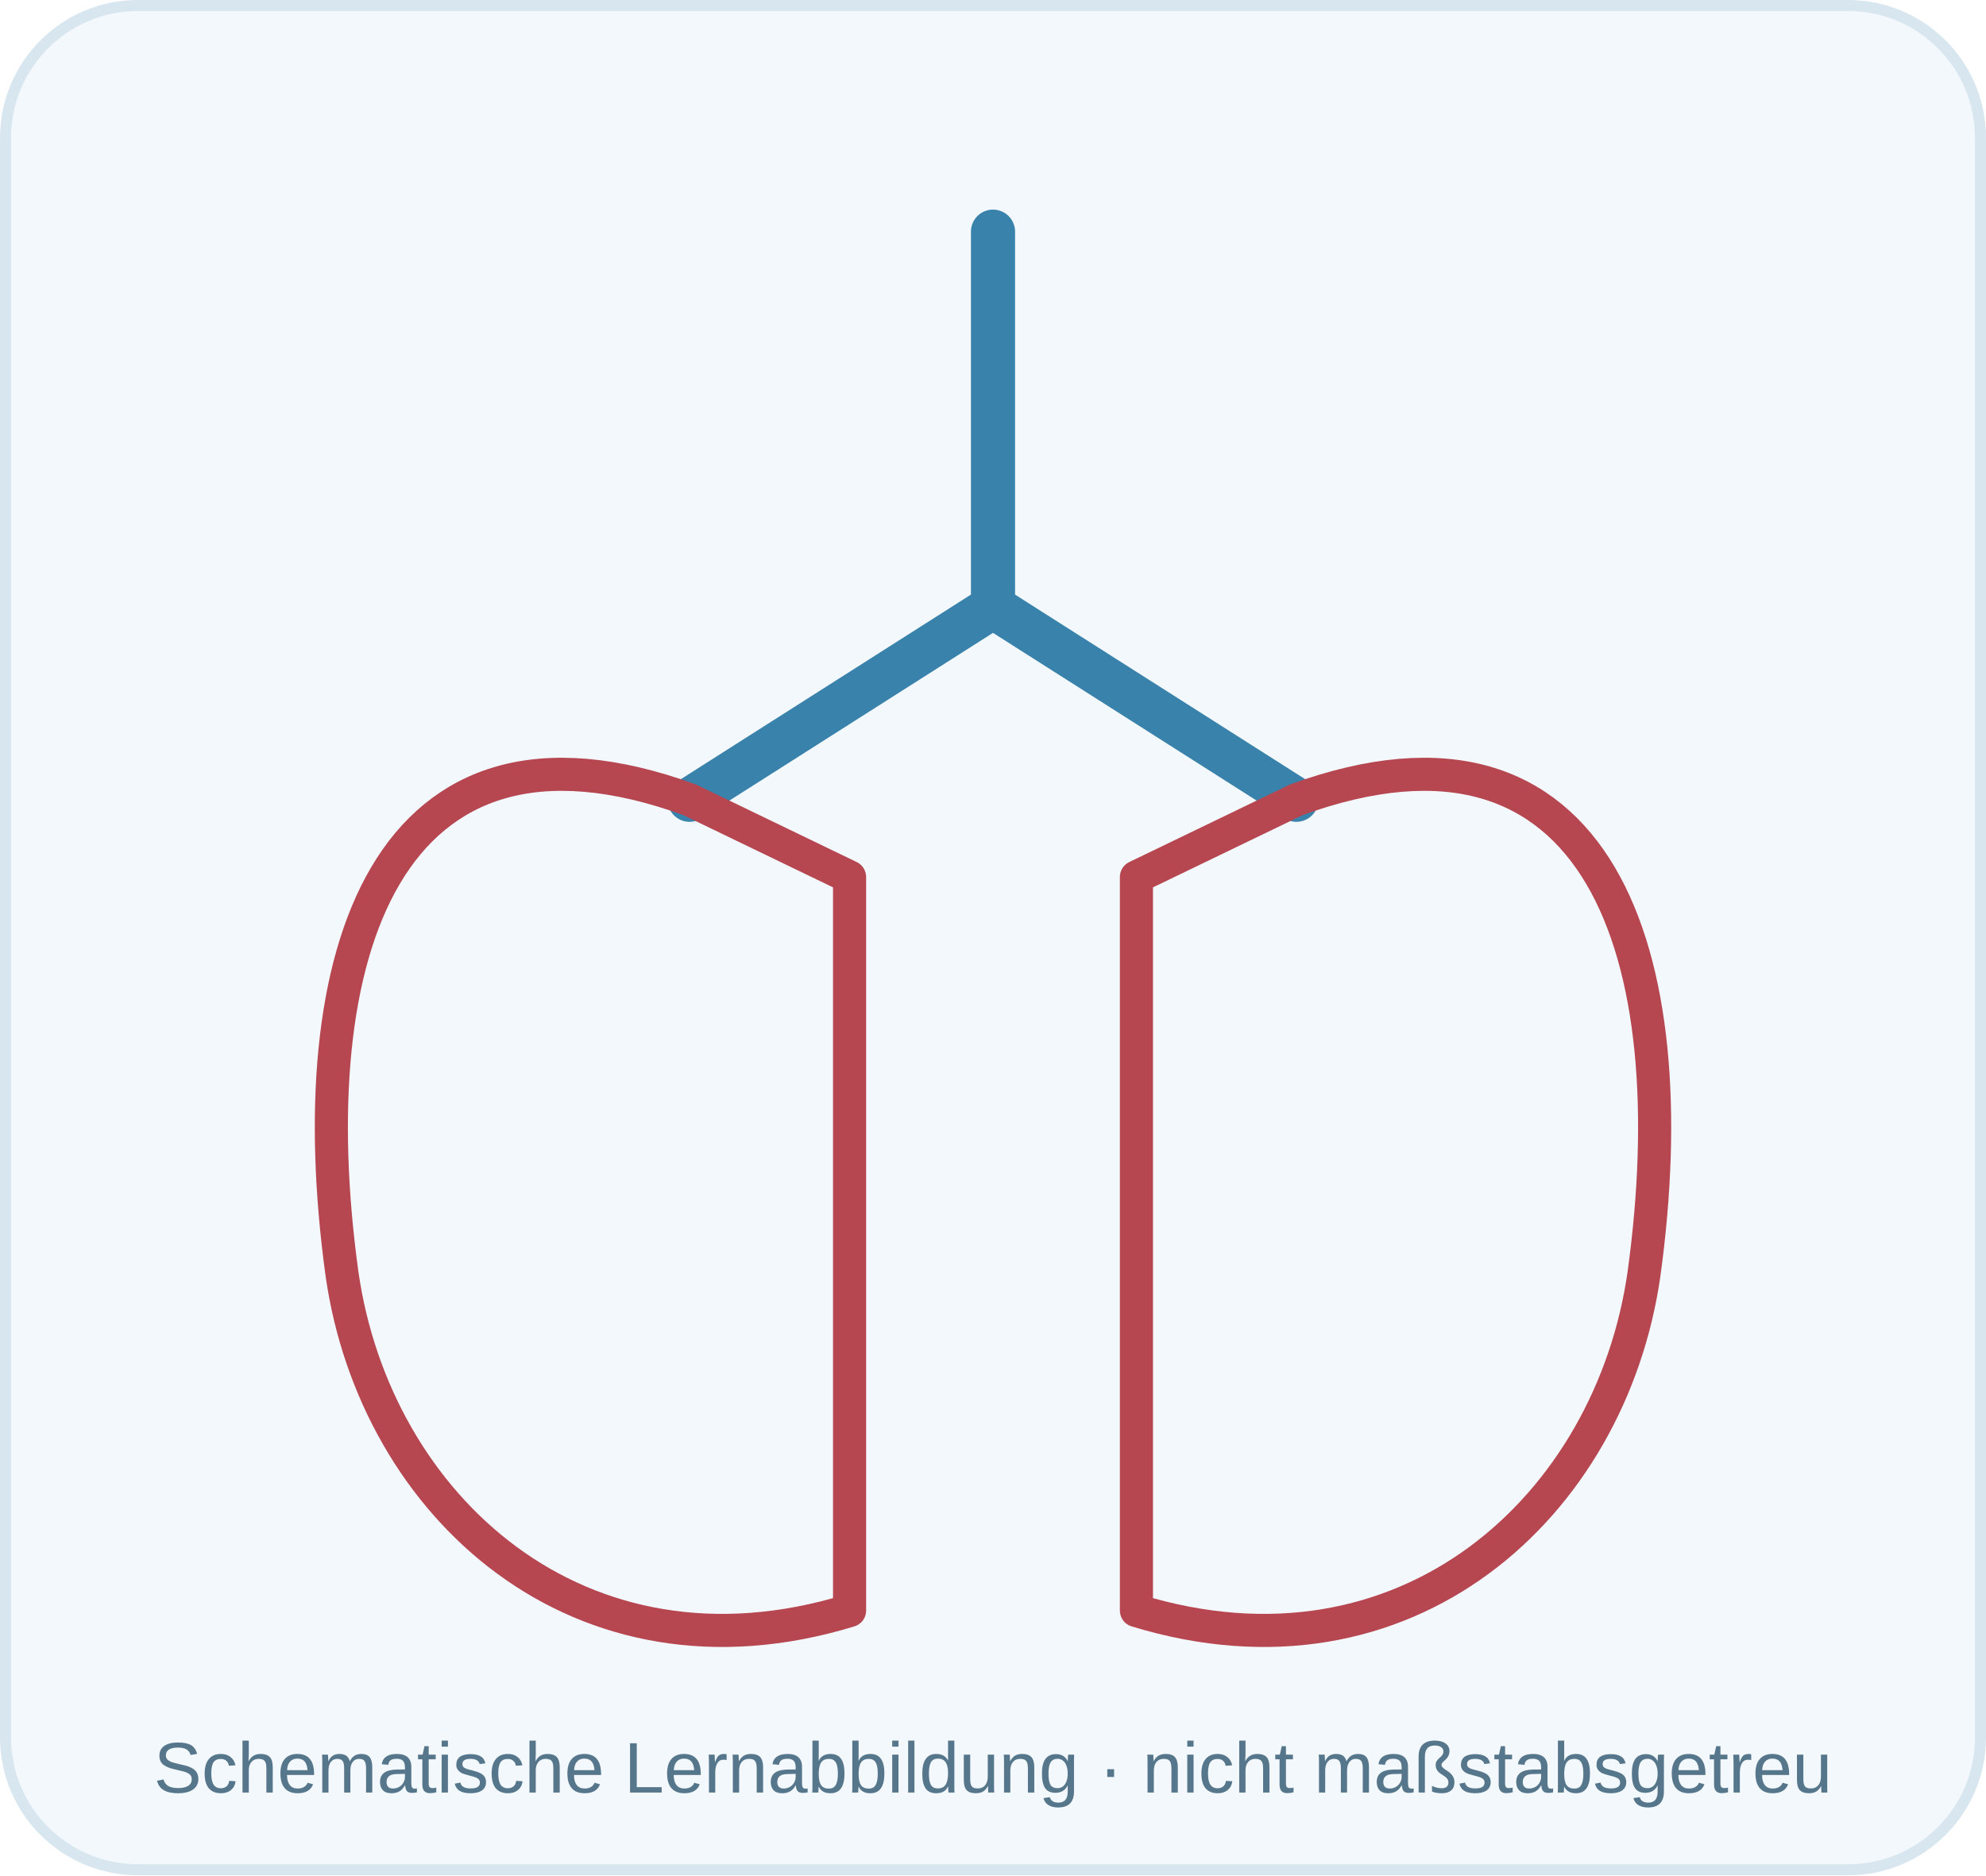
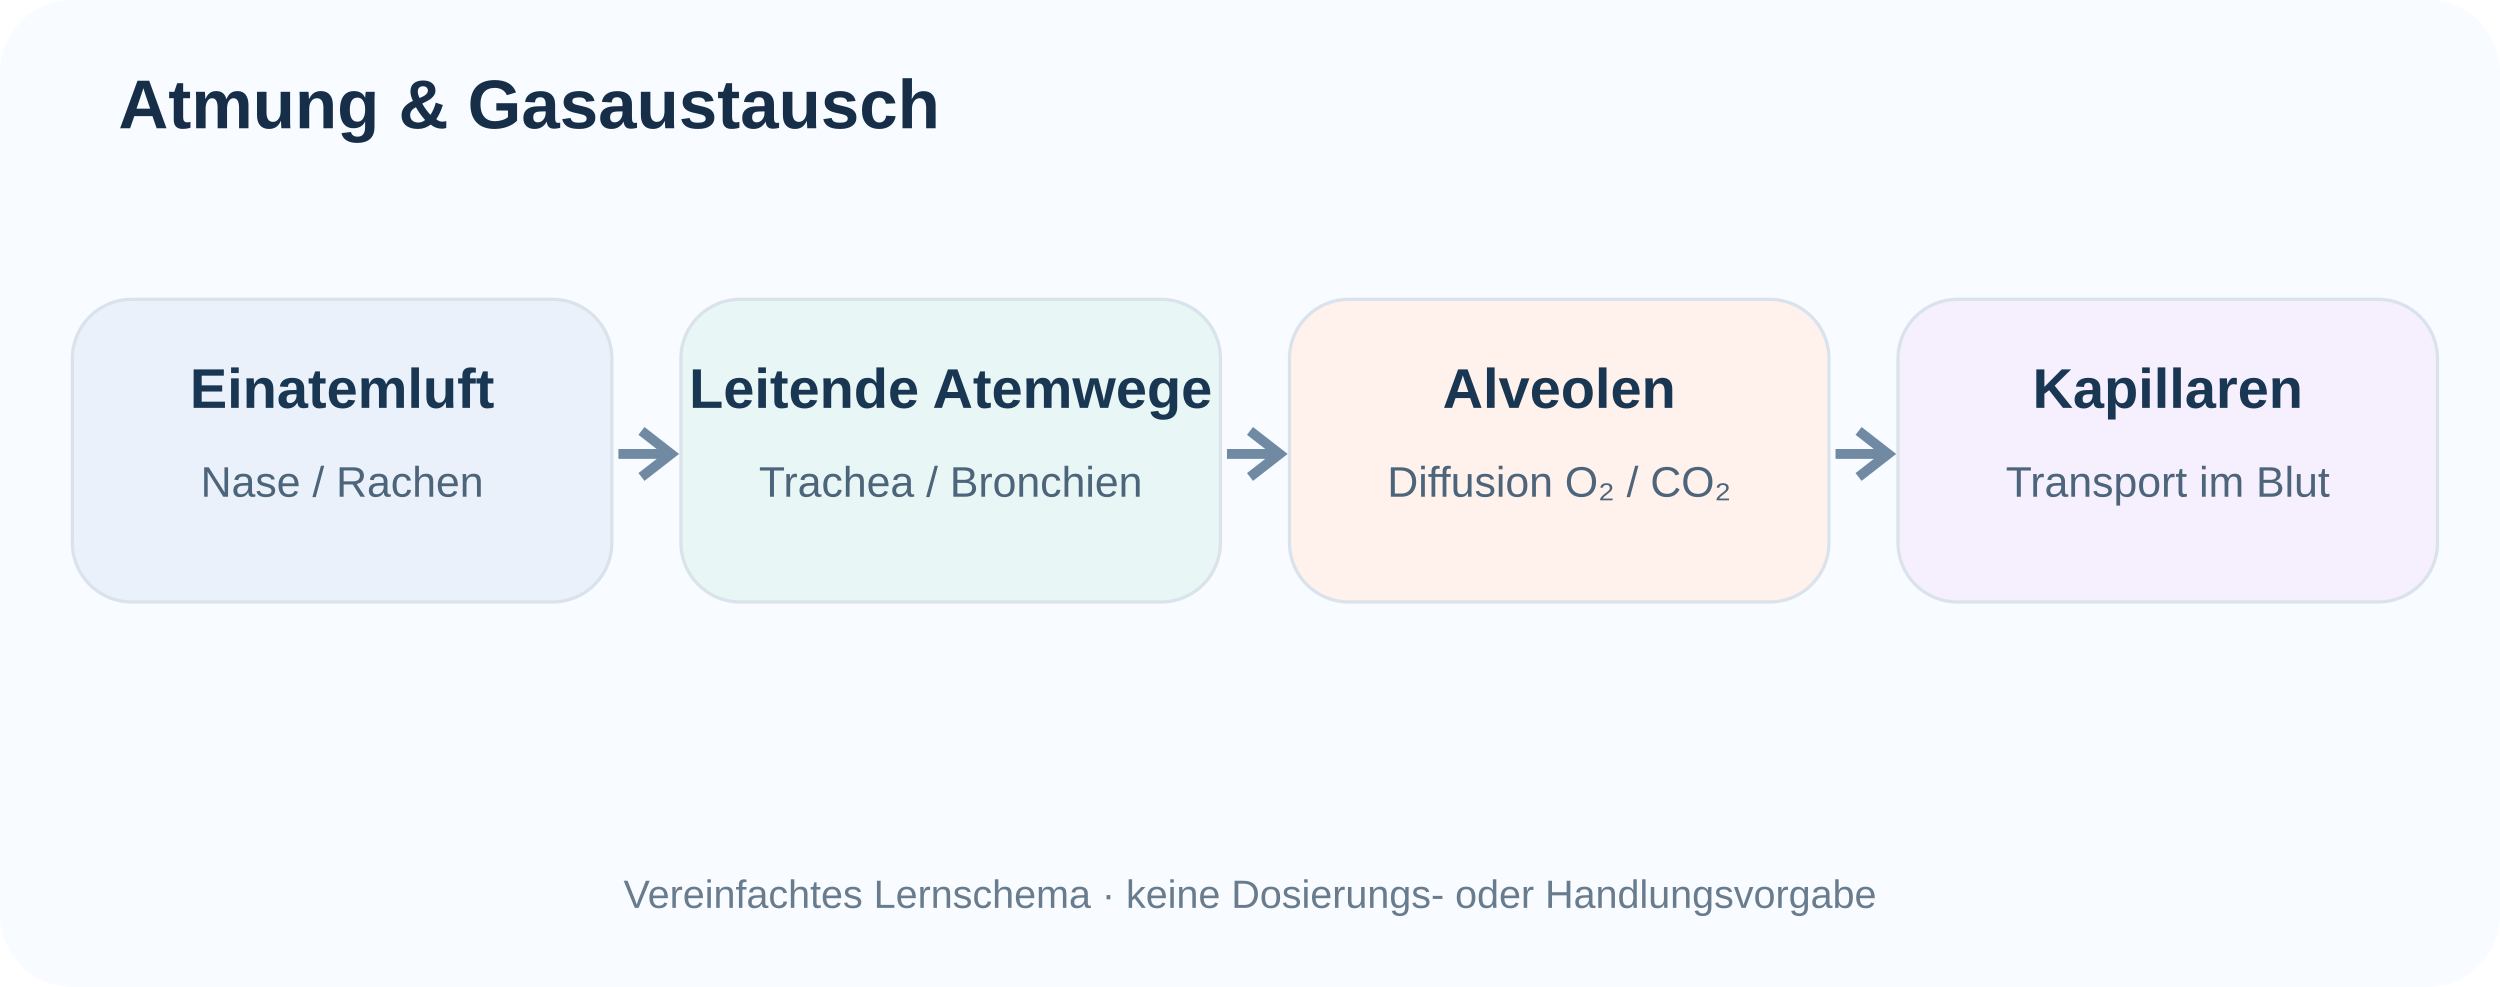
- <svg xmlns="http://www.w3.org/2000/svg" viewBox="0 0 360 340" role="img">
-   <rect x="1" y="1" width="358" height="338" rx="24" fill="#f3f8fc" stroke="#d8e6f0" stroke-width="2" />
-   <g stroke="#3982ac" stroke-width="8" stroke-linecap="round" stroke-linejoin="round" fill="#d8ebf7">
-     <path d="M180 42v68 M180 110l-55 35 M180 110l55 35" />
+ <svg xmlns="http://www.w3.org/2000/svg" viewBox="0 0 760 300" role="img" aria-label="Funktionsschema Atmung &amp; Gasaustausch">
+   <rect width="760" height="300" rx="22" fill="#f8fbff" />
+   <text x="36" y="39" font-family="Arial,sans-serif" font-size="21" font-weight="700" fill="#172e48">Atmung &amp; Gasaustausch</text>
+   <g font-family="Arial,sans-serif">
+     <rect x="22" y="91" width="164" height="92" rx="18" fill="#eaf1fb" stroke="#dae3ec" />
+     <text x="104.0" y="124" font-size="17" font-weight="700" fill="#193752" text-anchor="middle">Einatemluft</text>
+     <text x="104.0" y="151" font-size="13" fill="#4d657b" text-anchor="middle">Nase / Rachen</text>
+     <path d="M188 138h16m-9-7 9 7-9 7" fill="none" stroke="#708aa4" stroke-width="3" />
+     <rect x="207" y="91" width="164" height="92" rx="18" fill="#e8f6f5" stroke="#dae3ec" />
+     <text x="289.0" y="124" font-size="17" font-weight="700" fill="#193752" text-anchor="middle">Leitende Atemwege</text>
+     <text x="289.0" y="151" font-size="13" fill="#4d657b" text-anchor="middle">Trachea / Bronchien</text>
+     <path d="M373 138h16m-9-7 9 7-9 7" fill="none" stroke="#708aa4" stroke-width="3" />
+     <rect x="392" y="91" width="164" height="92" rx="18" fill="#fff1eb" stroke="#dae3ec" />
+     <text x="474.0" y="124" font-size="17" font-weight="700" fill="#193752" text-anchor="middle">Alveolen</text>
+     <text x="474.0" y="151" font-size="13" fill="#4d657b" text-anchor="middle">Diffusion O₂ / CO₂</text>
+     <path d="M558 138h16m-9-7 9 7-9 7" fill="none" stroke="#708aa4" stroke-width="3" />
+     <rect x="577" y="91" width="164" height="92" rx="18" fill="#f5effe" stroke="#dae3ec" />
+     <text x="659.0" y="124" font-size="17" font-weight="700" fill="#193752" text-anchor="middle">Kapillaren</text>
+     <text x="659.0" y="151" font-size="13" fill="#4d657b" text-anchor="middle">Transport im Blut</text>
  </g>
-   <g stroke="#b64650" stroke-width="6" stroke-linecap="round" stroke-linejoin="round" fill="none">
-     <path d="M125 145C70 125 54 173 62 231c6 42 43 76 92 61V159z" />
-     <path d="M235 145c55-20 71 28 63 86-6 42-43 76-92 61V159z" />
-   </g>
-   <text x="180" y="325" text-anchor="middle" font-size="13" fill="#56768b" font-family="Arial">Schematische Lernabbildung · nicht maßstabsgetreu</text>
+   <text x="380" y="276" font-family="Arial,sans-serif" font-size="12" text-anchor="middle" fill="#697c8e">Vereinfachtes Lernschema · keine Dosierungs- oder Handlungsvorgabe</text>
</svg>
